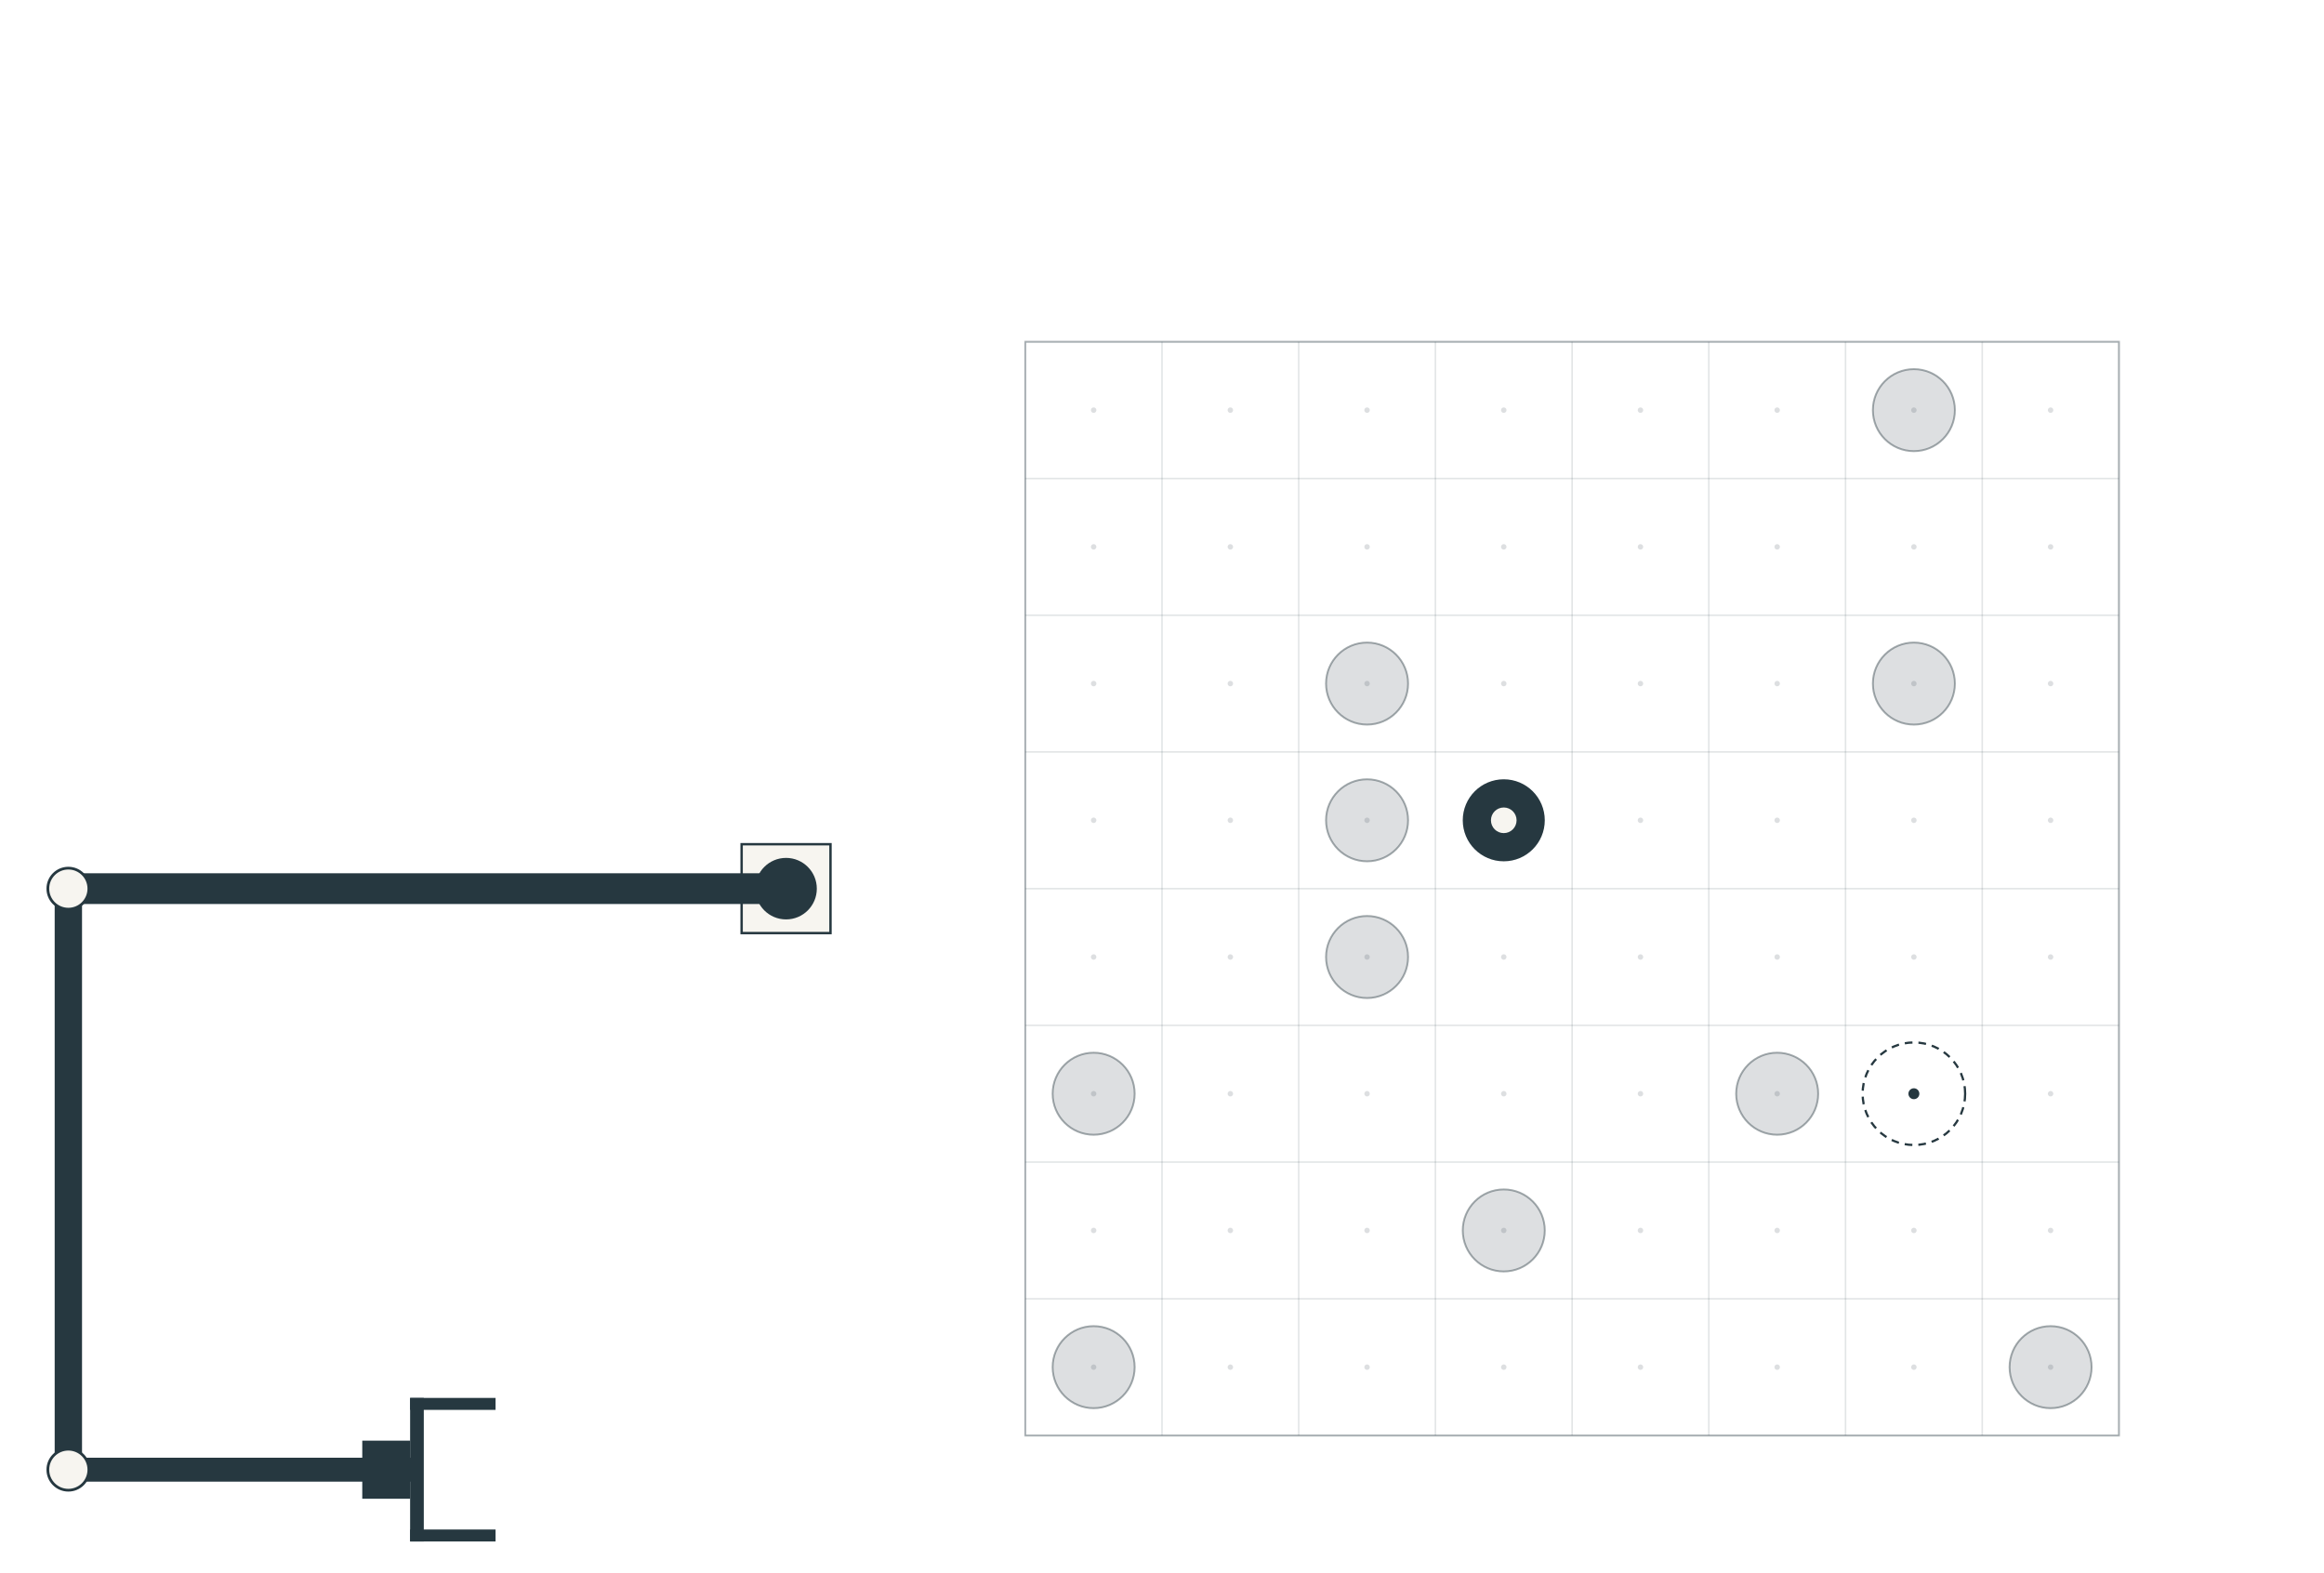
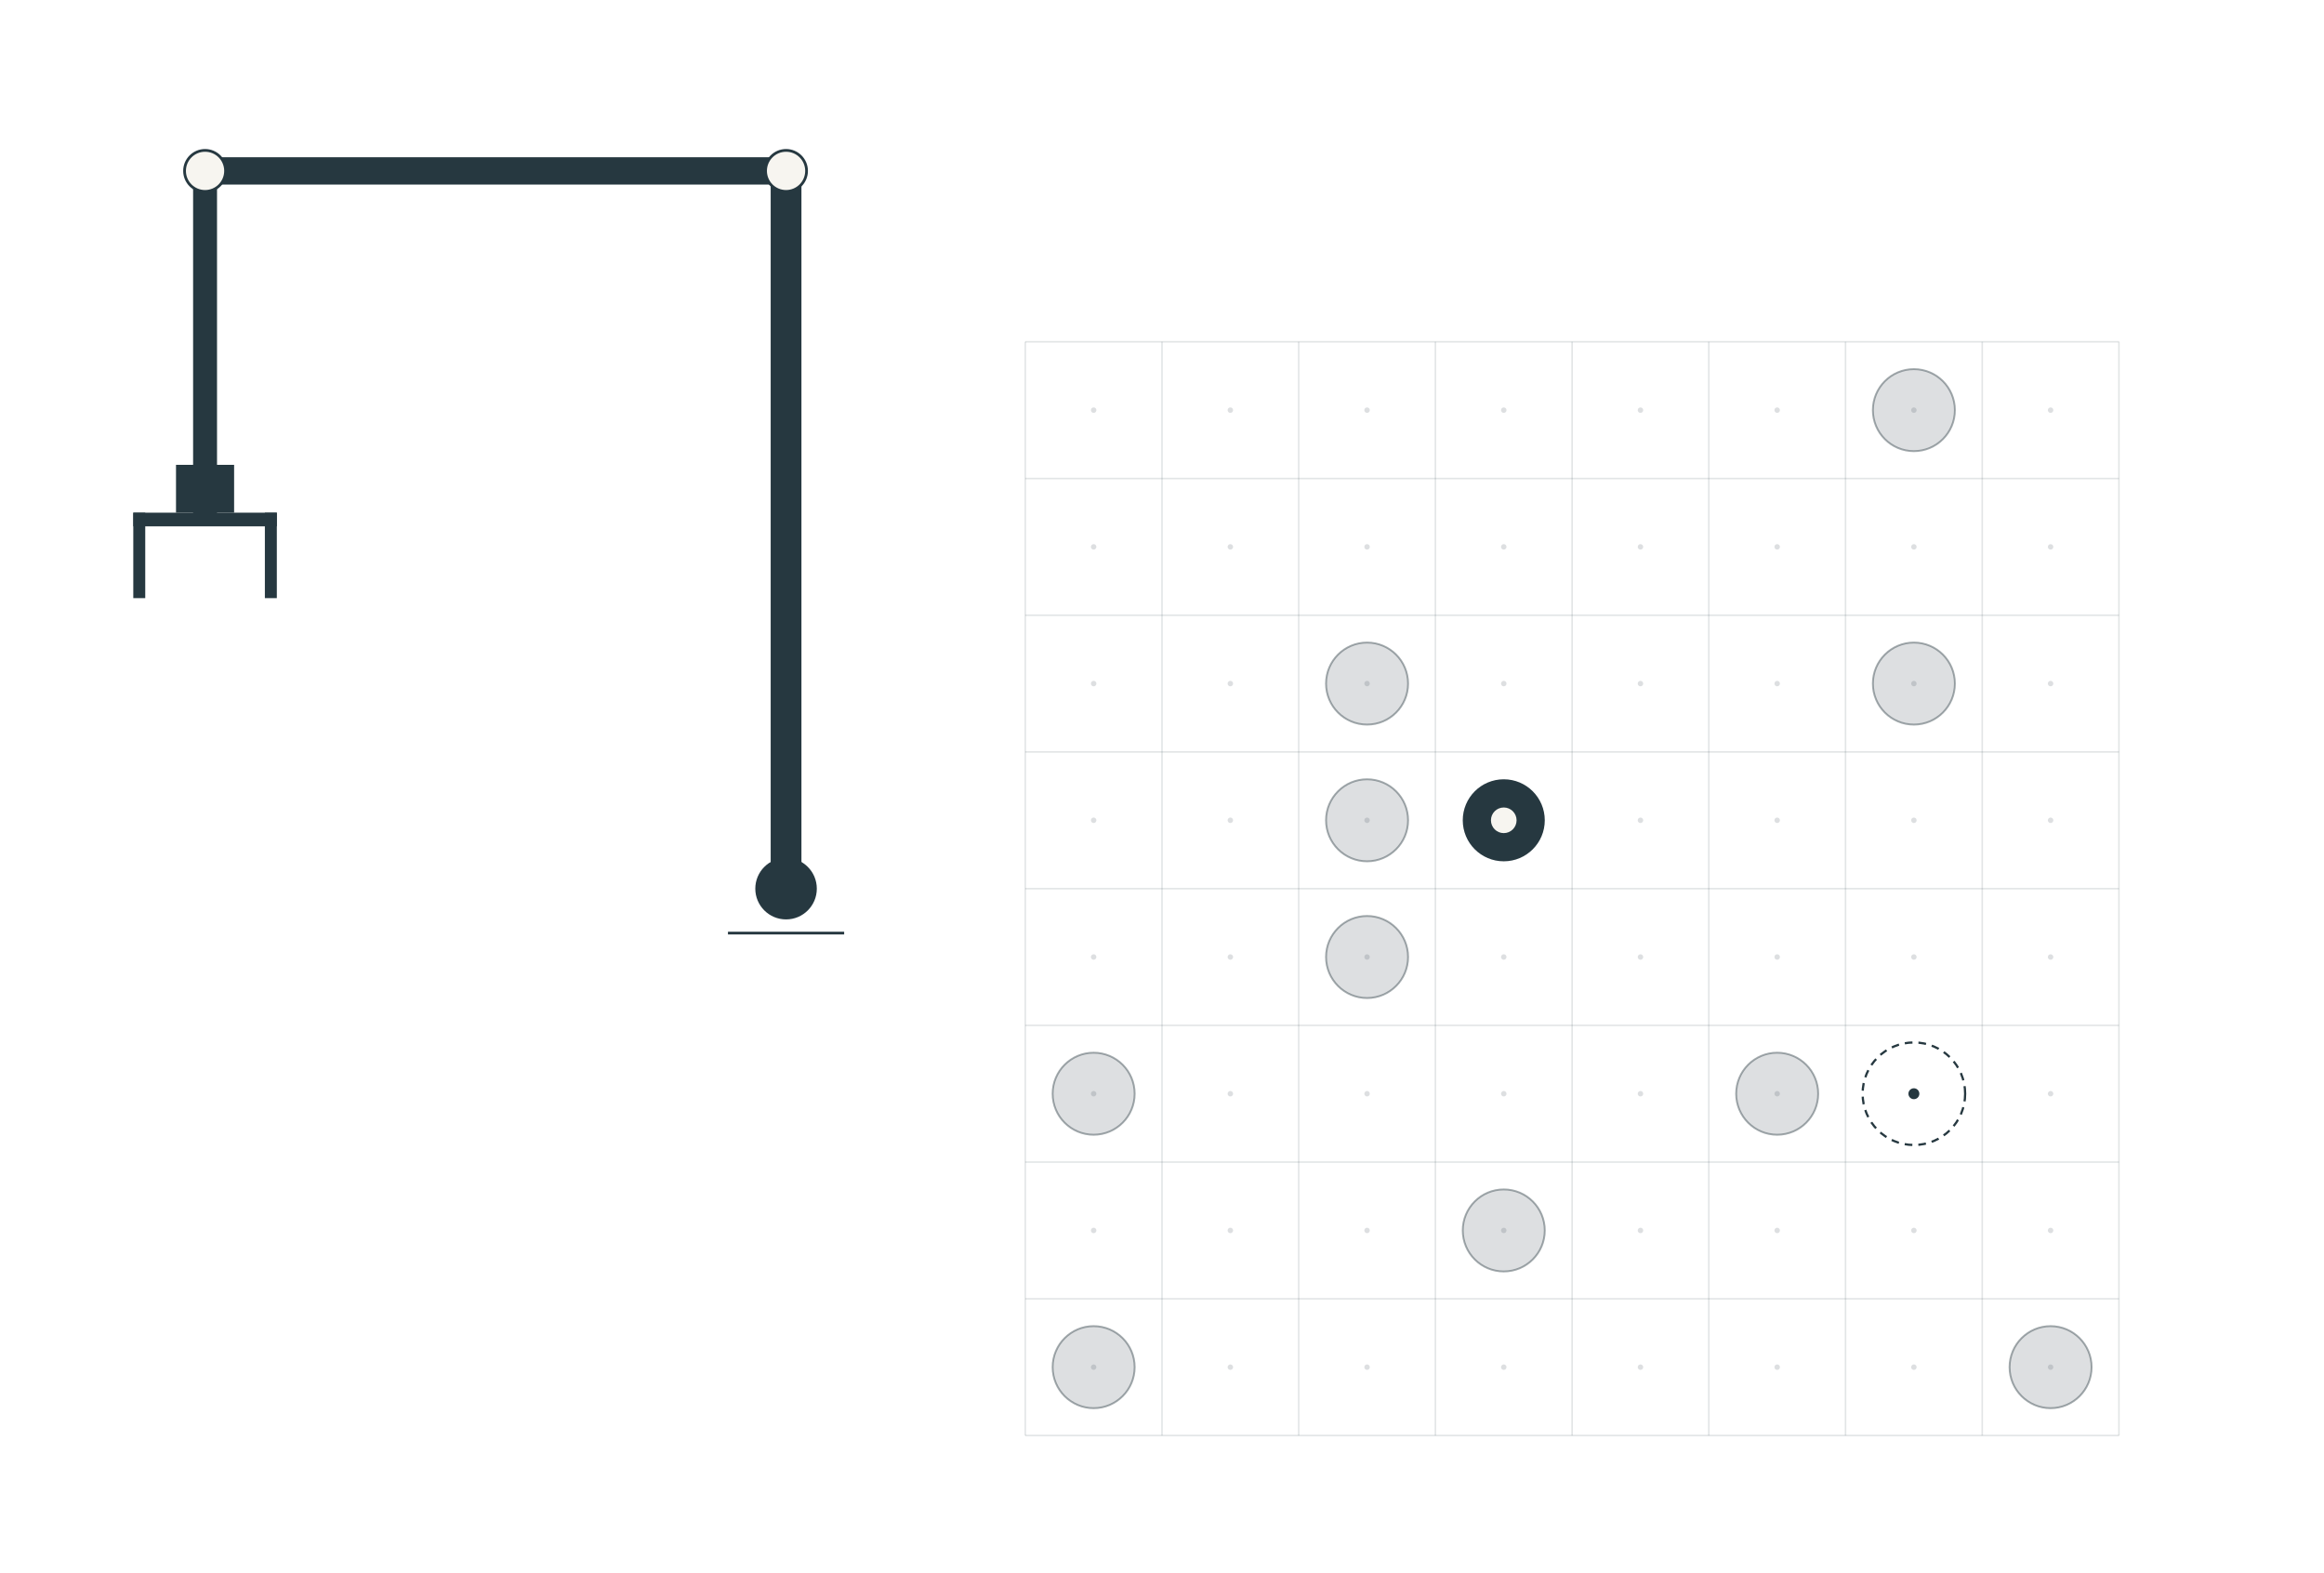
<svg xmlns="http://www.w3.org/2000/svg" viewBox="0 0 1360 920" width="1360" height="920" fill="none" shape-rendering="geometricPrecision">
  <g id="lattice">
    <g id="lattice-lines" stroke="#263840" stroke-width="0.9" stroke-opacity="0.13" fill="none">
      <path d="M600,840 L600,200" />
      <path d="M680,840 L680,200" />
      <path d="M760,840 L760,200" />
      <path d="M840,840 L840,200" />
      <path d="M920,840 L920,200" />
      <path d="M1000,840 L1000,200" />
      <path d="M1080,840 L1080,200" />
      <path d="M1160,840 L1160,200" />
      <path d="M1240,840 L1240,200" />
      <path d="M600,840 L1240,840" />
      <path d="M600,760 L1240,760" />
      <path d="M600,680 L1240,680" />
      <path d="M600,600 L1240,600" />
      <path d="M600,520 L1240,520" />
      <path d="M600,440 L1240,440" />
      <path d="M600,360 L1240,360" />
      <path d="M600,280 L1240,280" />
      <path d="M600,200 L1240,200" />
    </g>
-     <rect x="600" y="200" width="640" height="640" stroke="#263840" stroke-opacity="0.3" stroke-width="1.2" />
    <g id="lattice-centres">
      <circle cx="640" cy="800" r="1.6" fill="#263840" fill-opacity="0.16" />
      <circle cx="720" cy="800" r="1.6" fill="#263840" fill-opacity="0.16" />
      <circle cx="800" cy="800" r="1.6" fill="#263840" fill-opacity="0.16" />
      <circle cx="880" cy="800" r="1.6" fill="#263840" fill-opacity="0.16" />
      <circle cx="960" cy="800" r="1.6" fill="#263840" fill-opacity="0.16" />
      <circle cx="1040" cy="800" r="1.6" fill="#263840" fill-opacity="0.16" />
      <circle cx="1120" cy="800" r="1.6" fill="#263840" fill-opacity="0.16" />
      <circle cx="1200" cy="800" r="1.6" fill="#263840" fill-opacity="0.16" />
      <circle cx="640" cy="720" r="1.6" fill="#263840" fill-opacity="0.16" />
      <circle cx="720" cy="720" r="1.6" fill="#263840" fill-opacity="0.16" />
      <circle cx="800" cy="720" r="1.6" fill="#263840" fill-opacity="0.16" />
      <circle cx="880" cy="720" r="1.6" fill="#263840" fill-opacity="0.16" />
      <circle cx="960" cy="720" r="1.6" fill="#263840" fill-opacity="0.16" />
      <circle cx="1040" cy="720" r="1.6" fill="#263840" fill-opacity="0.16" />
      <circle cx="1120" cy="720" r="1.6" fill="#263840" fill-opacity="0.16" />
      <circle cx="1200" cy="720" r="1.6" fill="#263840" fill-opacity="0.16" />
      <circle cx="640" cy="640" r="1.6" fill="#263840" fill-opacity="0.16" />
      <circle cx="720" cy="640" r="1.6" fill="#263840" fill-opacity="0.16" />
      <circle cx="800" cy="640" r="1.6" fill="#263840" fill-opacity="0.16" />
      <circle cx="880" cy="640" r="1.6" fill="#263840" fill-opacity="0.16" />
      <circle cx="960" cy="640" r="1.6" fill="#263840" fill-opacity="0.16" />
      <circle cx="1040" cy="640" r="1.6" fill="#263840" fill-opacity="0.16" />
      <circle cx="1120" cy="640" r="1.6" fill="#263840" fill-opacity="0.16" />
      <circle cx="1200" cy="640" r="1.6" fill="#263840" fill-opacity="0.16" />
      <circle cx="640" cy="560" r="1.6" fill="#263840" fill-opacity="0.16" />
      <circle cx="720" cy="560" r="1.6" fill="#263840" fill-opacity="0.16" />
      <circle cx="800" cy="560" r="1.6" fill="#263840" fill-opacity="0.16" />
      <circle cx="880" cy="560" r="1.6" fill="#263840" fill-opacity="0.16" />
      <circle cx="960" cy="560" r="1.6" fill="#263840" fill-opacity="0.16" />
      <circle cx="1040" cy="560" r="1.6" fill="#263840" fill-opacity="0.16" />
      <circle cx="1120" cy="560" r="1.6" fill="#263840" fill-opacity="0.16" />
      <circle cx="1200" cy="560" r="1.6" fill="#263840" fill-opacity="0.16" />
      <circle cx="640" cy="480" r="1.6" fill="#263840" fill-opacity="0.16" />
      <circle cx="720" cy="480" r="1.6" fill="#263840" fill-opacity="0.16" />
      <circle cx="800" cy="480" r="1.6" fill="#263840" fill-opacity="0.16" />
      <circle cx="880" cy="480" r="1.6" fill="#263840" fill-opacity="0.16" />
      <circle cx="960" cy="480" r="1.6" fill="#263840" fill-opacity="0.16" />
      <circle cx="1040" cy="480" r="1.6" fill="#263840" fill-opacity="0.16" />
      <circle cx="1120" cy="480" r="1.6" fill="#263840" fill-opacity="0.16" />
      <circle cx="1200" cy="480" r="1.6" fill="#263840" fill-opacity="0.16" />
      <circle cx="640" cy="400" r="1.6" fill="#263840" fill-opacity="0.16" />
      <circle cx="720" cy="400" r="1.6" fill="#263840" fill-opacity="0.16" />
      <circle cx="800" cy="400" r="1.6" fill="#263840" fill-opacity="0.16" />
      <circle cx="880" cy="400" r="1.6" fill="#263840" fill-opacity="0.16" />
      <circle cx="960" cy="400" r="1.6" fill="#263840" fill-opacity="0.16" />
      <circle cx="1040" cy="400" r="1.6" fill="#263840" fill-opacity="0.16" />
      <circle cx="1120" cy="400" r="1.6" fill="#263840" fill-opacity="0.16" />
      <circle cx="1200" cy="400" r="1.6" fill="#263840" fill-opacity="0.16" />
      <circle cx="640" cy="320" r="1.6" fill="#263840" fill-opacity="0.16" />
      <circle cx="720" cy="320" r="1.6" fill="#263840" fill-opacity="0.16" />
      <circle cx="800" cy="320" r="1.6" fill="#263840" fill-opacity="0.16" />
      <circle cx="880" cy="320" r="1.6" fill="#263840" fill-opacity="0.16" />
      <circle cx="960" cy="320" r="1.6" fill="#263840" fill-opacity="0.16" />
      <circle cx="1040" cy="320" r="1.6" fill="#263840" fill-opacity="0.16" />
      <circle cx="1120" cy="320" r="1.6" fill="#263840" fill-opacity="0.16" />
      <circle cx="1200" cy="320" r="1.6" fill="#263840" fill-opacity="0.16" />
      <circle cx="640" cy="240" r="1.6" fill="#263840" fill-opacity="0.16" />
      <circle cx="720" cy="240" r="1.6" fill="#263840" fill-opacity="0.16" />
      <circle cx="800" cy="240" r="1.6" fill="#263840" fill-opacity="0.16" />
      <circle cx="880" cy="240" r="1.6" fill="#263840" fill-opacity="0.16" />
      <circle cx="960" cy="240" r="1.6" fill="#263840" fill-opacity="0.16" />
      <circle cx="1040" cy="240" r="1.6" fill="#263840" fill-opacity="0.16" />
      <circle cx="1120" cy="240" r="1.6" fill="#263840" fill-opacity="0.16" />
      <circle cx="1200" cy="240" r="1.6" fill="#263840" fill-opacity="0.16" />
    </g>
  </g>
  <g id="goal">
    <circle cx="1120" cy="640" r="30" fill="none" stroke="#263840" stroke-width="1.3" stroke-dasharray="4.5 3.5" />
    <circle cx="1120" cy="640" r="3.2" fill="#263840" />
  </g>
  <g id="discs-context">
    <circle cx="1120" cy="240" r="24" id="c0" fill="#263840" fill-opacity="0.16" stroke="#263840" stroke-opacity="0.42" stroke-width="1.1" />
    <circle cx="1120" cy="400" r="24" id="c1" fill="#263840" fill-opacity="0.16" stroke="#263840" stroke-opacity="0.42" stroke-width="1.1" />
    <circle cx="640" cy="800" r="24" id="c2" fill="#263840" fill-opacity="0.16" stroke="#263840" stroke-opacity="0.42" stroke-width="1.1" />
    <circle cx="880" cy="720" r="24" id="c3" fill="#263840" fill-opacity="0.16" stroke="#263840" stroke-opacity="0.42" stroke-width="1.1" />
    <circle cx="1200" cy="800" r="24" id="c4" fill="#263840" fill-opacity="0.16" stroke="#263840" stroke-opacity="0.42" stroke-width="1.1" />
    <circle cx="640" cy="640" r="24" id="c5" fill="#263840" fill-opacity="0.16" stroke="#263840" stroke-opacity="0.42" stroke-width="1.1" />
  </g>
  <g id="blockers-initial">
    <circle cx="800" cy="400" r="24" id="b1" fill="#263840" fill-opacity="0.16" stroke="#263840" stroke-opacity="0.42" stroke-width="1.1" />
    <circle cx="800" cy="560" r="24" id="b2" fill="#263840" fill-opacity="0.16" stroke="#263840" stroke-opacity="0.42" stroke-width="1.1" />
    <circle cx="800" cy="480" r="24" id="b3" fill="#263840" fill-opacity="0.16" stroke="#263840" stroke-opacity="0.42" stroke-width="1.1" />
    <circle cx="1040" cy="640" r="24" id="b4" fill="#263840" fill-opacity="0.16" stroke="#263840" stroke-opacity="0.42" stroke-width="1.1" />
  </g>
  <g id="target">
    <circle cx="880" cy="480" r="24" fill="#263840" />
    <circle cx="880" cy="480" r="7.5" fill="#F7F5F0" />
  </g>
  <g id="robot-home" opacity="1">
-     <rect x="-26" y="-26" width="52" height="52" transform="translate(460 520) rotate(-0)" fill="#F7F5F0" stroke="#263840" stroke-width="1.4" />
+     <path d="M426,546 L494,546" stroke="#263840" stroke-width="1.6" />
    <circle cx="460" cy="520" r="18" fill="#263840" />
    <circle cx="460" cy="520" r="5.5" fill="#F7F5F0" />
-     <path d="M460,520 L40,520" stroke="#263840" stroke-width="18" stroke-linecap="round" />
-     <path d="M40,520 L40,860" stroke="#263840" stroke-width="16" stroke-linecap="round" />
-     <path d="M40,860 L240,860" stroke="#263840" stroke-width="14" stroke-linecap="round" />
-     <rect x="-14" y="-17" width="28" height="34" transform="translate(226 860) rotate(-360)" fill="#263840" />
-     <rect x="-4" y="-42" width="8" height="84" transform="translate(244 860) rotate(-360)" fill="#263840" />
-     <rect x="-25" y="-3.5" width="50" height="7" transform="translate(265 898.5) rotate(-360)" fill="#263840" />
-     <rect x="-25" y="-3.5" width="50" height="7" transform="translate(265 821.5) rotate(-360)" fill="#263840" />
-     <circle cx="40" cy="520" r="12" fill="#F7F5F0" stroke="#263840" stroke-width="1.6" />
-     <circle cx="40" cy="860" r="12" fill="#F7F5F0" stroke="#263840" stroke-width="1.6" />
+     <path d="M460,520 L460,100" stroke="#263840" stroke-width="18" stroke-linecap="round" />
+     <path d="M460,100 L120,100" stroke="#263840" stroke-width="16" stroke-linecap="round" />
+     <path d="M120,100 L120,300" stroke="#263840" stroke-width="14" stroke-linecap="round" />
+     <rect x="-14" y="-17" width="28" height="34" transform="translate(120 286) rotate(-270)" fill="#263840" />
+     <rect x="-4" y="-42" width="8" height="84" transform="translate(120 304) rotate(-270)" fill="#263840" />
+     <rect x="-25" y="-3.5" width="50" height="7" transform="translate(81.5 325) rotate(-270)" fill="#263840" />
+     <rect x="-25" y="-3.5" width="50" height="7" transform="translate(158.5 325) rotate(-270)" fill="#263840" />
+     <circle cx="460" cy="100" r="12" fill="#F7F5F0" stroke="#263840" stroke-width="1.6" />
+     <circle cx="120" cy="100" r="12" fill="#F7F5F0" stroke="#263840" stroke-width="1.6" />
  </g>
</svg>
